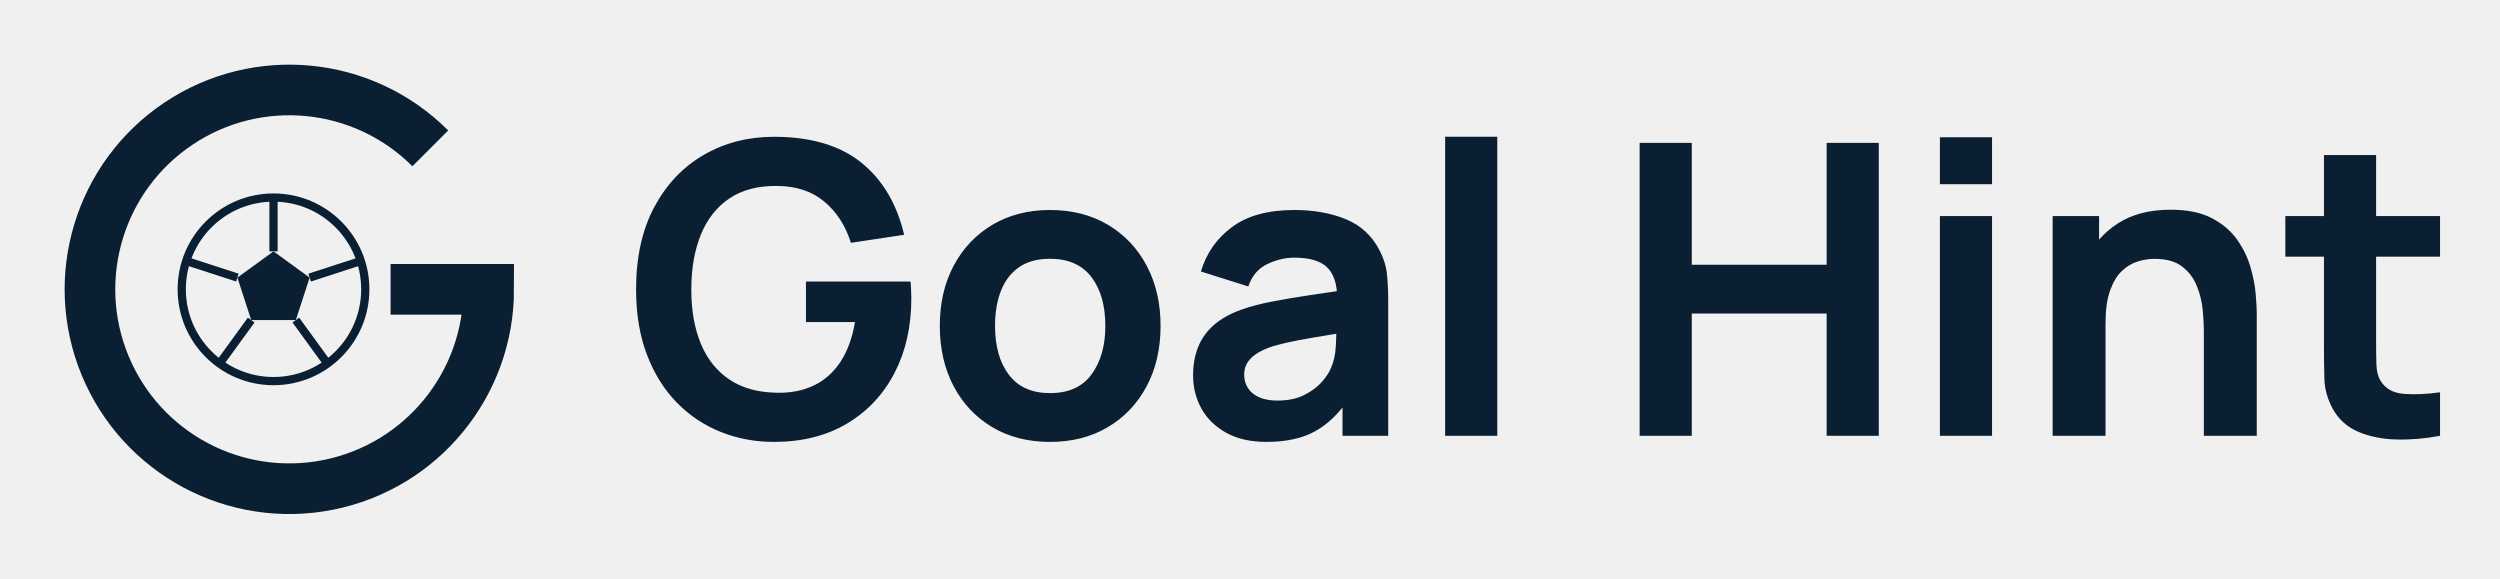
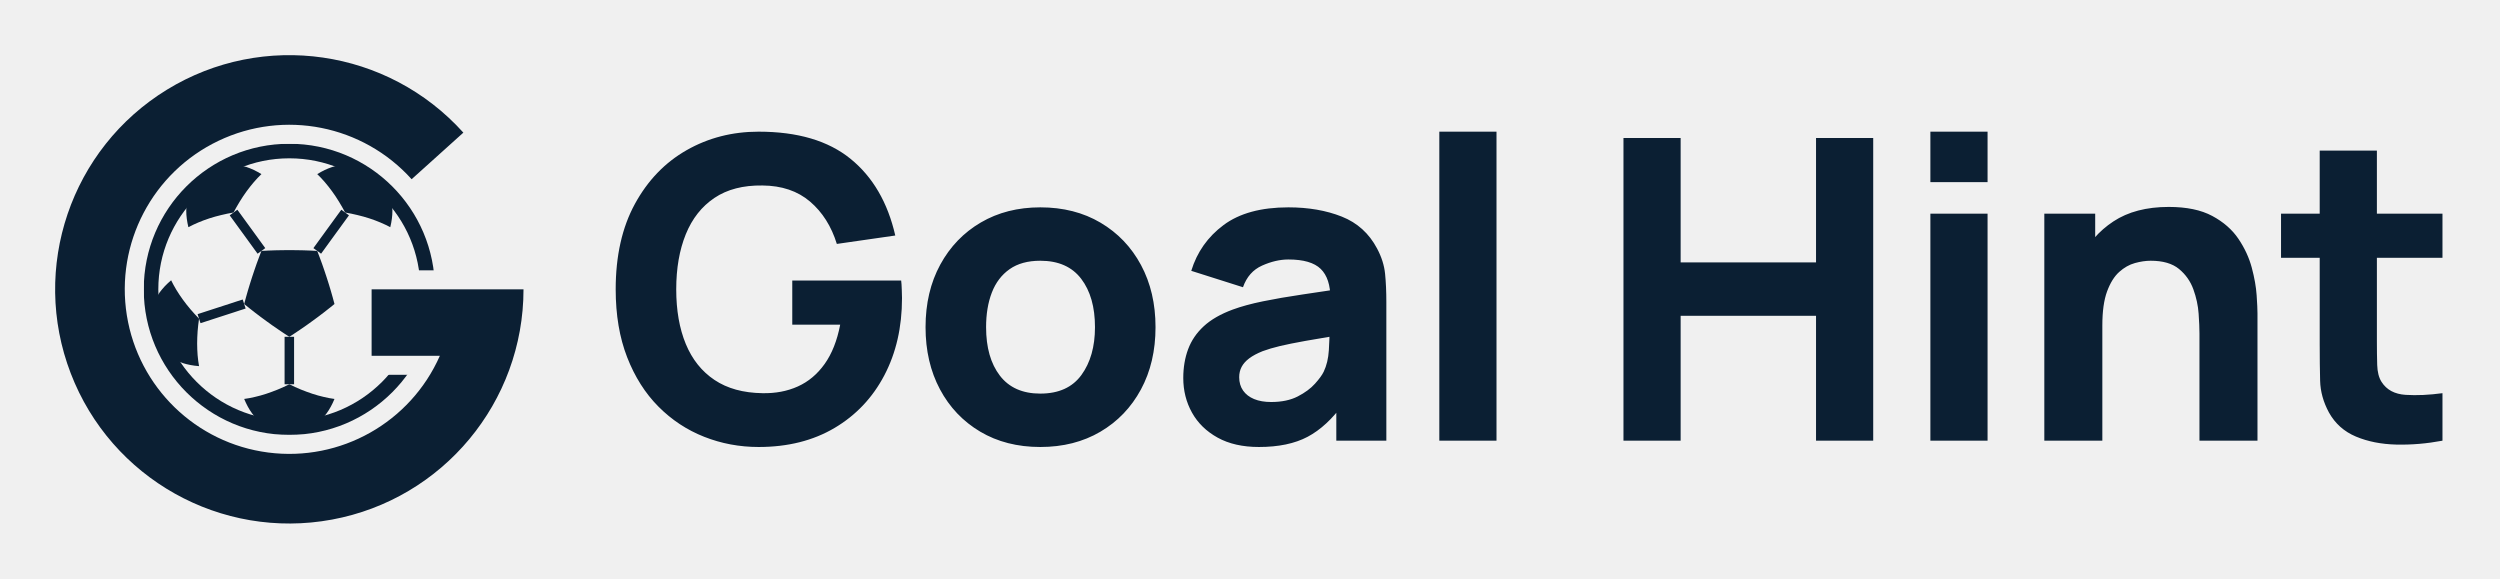
<svg xmlns="http://www.w3.org/2000/svg" width="553" height="128" viewBox="0 0 553 128" role="img" aria-label="Goal Hint">
  <g transform="translate(8 8) scale(.7)">
-     <path d="M124.548 35.452 A63 63 0 1 0 143 80 H112" fill="none" stroke="#0B1F33" stroke-width="16" stroke-linecap="butt" stroke-linejoin="miter" />
-     <g fill="#0B1F33" stroke="#0B1F33">
-       <circle cx="75" cy="80" r="29" fill="none" stroke-width="2.6" />
-       <g fill="none" stroke-width="2.6">
-         <path d="M75 68 L75 51" />
-         <path d="M86.413 76.292 L102.581 71.039" />
-         <path d="M82.053 89.708 L92.046 103.461" />
-         <path d="M67.947 89.708 L57.954 103.461" />
-         <path d="M63.587 76.292 L47.419 71.039" />
-       </g>
-       <polygon points="75.000,68.000 86.413,76.292 82.053,89.708 67.947,89.708 63.587,76.292" stroke="none" />
-     </g>
+     <path d="M134.993 30.484A74 74 0 1 0 154 80H106V101H127.571A52 52 0 1 1 118.644 45.205Z" fill="#0B1F33" />
+     <mask id="goal-hint-ball-5" maskUnits="userSpaceOnUse" x="0" y="0" width="160" height="160">
+       <circle cx="80" cy="80" r="43.7" fill="none" stroke="white" stroke-width="4.6" />
+       <path d="M65.73 84.64L66.29 82.56L66.89 80.45L67.54 78.31L68.22 76.17L68.93 74.04L69.66 71.93L70.42 69.87L71.18 67.86L73.33 67.75L75.52 67.67L77.75 67.63L80 67.61L82.25 67.63L84.48 67.67L86.67 67.75L88.82 67.86L89.58 69.87L90.34 71.93L91.07 74.04L91.78 76.17L92.46 78.31L93.11 80.45L93.71 82.56L94.27 84.64L92.6 85.98L90.87 87.34L89.09 88.69L87.28 90.02L85.46 91.33L83.62 92.6L81.8 93.83L80 95L78.2 93.83L76.38 92.6L74.54 91.33L72.72 90.02L70.91 88.69L69.13 87.34L67.4 85.98ZM48.1 51.09L49.61 49.52L51.22 48.01L52.93 46.56L54.71 45.19L56.56 43.92L58.47 42.74L60.41 41.68L62.36 40.73L63.32 40.73L64.33 40.84L65.39 41.05L66.5 41.36L67.64 41.78L68.81 42.29L69.99 42.9L71.18 43.59L69.99 44.79L68.81 46.1L67.64 47.52L66.5 49.02L65.39 50.61L64.33 52.27L63.32 53.98L62.36 55.73L60.41 56.09L58.47 56.53L56.56 57.02L54.71 57.58L52.93 58.2L51.22 58.88L49.61 59.6L48.1 60.36L47.81 59.02L47.6 57.7L47.47 56.43L47.43 55.22L47.47 54.07L47.6 52.99L47.81 52ZM42.65 101.41L41.62 99.49L40.68 97.48L39.83 95.42L39.08 93.3L38.44 91.14L37.91 88.97L37.5 86.79L37.2 84.64L37.5 83.73L37.91 82.8L38.44 81.86L39.08 80.9L39.83 79.95L40.68 78.99L41.62 78.06L42.65 77.14L43.42 78.64L44.3 80.17L45.29 81.72L46.37 83.27L47.53 84.81L48.78 86.33L50.1 87.82L51.47 89.27L51.21 91.25L51.02 93.23L50.91 95.19L50.87 97.12L50.91 99.01L51.02 100.84L51.21 102.6L51.47 104.27L50.1 104.13L48.78 103.92L47.53 103.65L46.37 103.32L45.29 102.92L44.3 102.47L43.42 101.96ZM97.64 40.73L99.59 41.68L101.53 42.74L103.44 43.92L105.29 45.19L107.07 46.56L108.78 48.01L110.39 49.52L111.9 51.09L112.19 52L112.4 52.99L112.53 54.07L112.57 55.22L112.53 56.43L112.4 57.7L112.19 59.02L111.9 60.36L110.39 59.6L108.78 58.88L107.07 58.2L105.29 57.58L103.44 57.02L101.53 56.53L99.59 56.09L97.64 55.73L96.68 53.98L95.67 52.27L94.61 50.61L93.5 49.02L92.36 47.52L91.19 46.1L90.01 44.79L88.82 43.59L90.01 42.9L91.19 42.29L92.36 41.78L93.5 41.36L94.61 41.05L95.67 40.84L96.68 40.73ZM122.8 84.64L122.5 86.79L122.09 88.97L121.56 91.14L120.92 93.3L120.17 95.42L119.32 97.48L118.38 99.49L117.35 101.41L116.58 101.96L115.7 102.47L114.71 102.92L113.63 103.32L112.47 103.65L111.22 103.92L109.9 104.13L108.53 104.27L108.79 102.6L108.98 100.84L109.09 99.01L109.13 97.12L109.09 95.19L108.98 93.23L108.79 91.25L108.53 89.27L109.9 87.82L111.22 86.33L112.47 84.81L113.63 83.27L114.71 81.72L115.7 80.17L116.58 78.64L117.35 77.14L118.38 78.06L119.32 78.99L120.17 79.95L120.92 80.9L121.56 81.86L122.09 82.8L122.5 83.73ZM88.82 122.14L86.67 122.52L84.48 122.8L82.25 122.97L80 123.02L77.75 122.97L75.52 122.8L73.33 122.52L71.18 122.14L70.42 121.57L69.66 120.89L68.93 120.1L68.22 119.19L67.54 118.19L66.89 117.08L66.29 115.9L65.73 114.64L67.4 114.37L69.13 114L70.91 113.55L72.72 113L74.54 112.36L76.38 111.65L78.2 110.86L80 110L81.8 110.86L83.62 111.65L85.46 112.36L87.28 113L89.09 113.55L90.87 114L92.6 114.37L94.27 114.64L93.71 115.9L93.11 117.08L92.46 118.19L91.78 119.19L91.07 120.1L90.34 120.89L89.58 121.57Z" fill="white" />
+       <path d="M71.18 67.86L69.99 66.22L68.81 64.59L67.64 62.98L66.5 61.41L65.39 59.89L64.33 58.43L63.32 57.04L62.36 55.73M65.73 84.64L63.8 85.26L61.89 85.89L60 86.5L58.15 87.1L56.36 87.68L54.64 88.24L53.01 88.77L51.47 89.27M88.82 67.86L90.01 66.22L91.19 64.59L92.36 62.98L93.5 61.41L94.61 59.89L95.67 58.43L96.68 57.04L97.64 55.73M80 95L80 97.03L80 99.04L80 101.03L80 102.97L80 104.86L80 106.66L80 108.38L80 110" fill="none" stroke="white" stroke-width="3" />
+       <rect x="100" y="74" width="60" height="33" fill="black" />
+     </mask>
+     <rect x="34" y="34" width="92" height="92" fill="#0B1F33" mask="url(#goal-hint-ball-5)" />
  </g>
-   <g fill="#0B1F33" transform="translate(138 96.4) scale(0.045 -0.045)">
-     <path d="M737.167 -30.0Q599.085 -30.0 476.251 19.042Q353.418 68.083 260.043 163.5Q166.667 258.916 113.334 398.708Q60.0 538.5 60 720Q60.0 957.417 149.875 1125Q239.751 1292.584 393.334 1381.209Q546.918 1469.833 737.167 1469.833Q1009.169 1469.833 1166.336 1343.541Q1323.503 1217.249 1377.836 988.164L1116.166 948.664Q1076.083 1075.413 985.208 1151.33Q894.334 1227.247 753.668 1228.163Q612.669 1229.997 519.044 1167.039Q425.42 1104.081 378.545 988.915Q331.671 873.749 331.504 720.0Q331.337 566.251 378.212 452.918Q425.087 339.586 518.878 276.545Q612.669 213.504 753.668 211.67Q854.333 209.837 933.04 247.128Q1011.748 284.419 1063.789 362.251Q1115.831 440.083 1135.998 558.998H895.001V758.501H1409.002Q1411.086 744.251 1412.044 712.168Q1413.002 680.084 1413.002 674.334Q1413.002 468.917 1330.752 309.709Q1248.501 150.5 1097.043 60.25Q945.584 -30.0 737.167 -30.0ZM2094.668 -30.0Q1931.918 -30.0 1810.001 43.0Q1688.084 116.0 1620.542 244.542Q1553.0 373.083 1553.0 540.167Q1553.0 709.25 1622 837.708Q1691 966.167 1812.959 1038.083Q1934.918 1110.0 2094.668 1110.0Q2257.501 1110.0 2379.876 1037.042Q2502.252 964.083 2570.21 835.625Q2638.169 707.167 2638.169 540.167Q2638.169 371.917 2569.71 243.417Q2501.252 114.917 2378.835 42.458Q2256.418 -30.0 2094.668 -30.0ZM2094.668 209.837Q2231.75 209.837 2299.207 302.253Q2366.665 394.668 2366.665 540.167Q2366.665 690.582 2298.249 780.372Q2229.833 870.163 2094.668 870.163Q2001.669 870.163 1941.961 828.33Q1882.253 786.497 1853.379 712.332Q1824.504 638.166 1824.504 540.167Q1824.504 388.918 1893.087 299.377Q1961.669 209.837 2094.668 209.837ZM3159.166 -30.0Q3042.333 -30.0 2961.625 14.458Q2880.917 58.917 2839.458 133.208Q2798.0 207.5 2798.0 297Q2798.0 373.667 2822.541 435.708Q2847.083 497.75 2899.874 544.292Q2952.665 590.834 3038.832 621.501Q3101.665 643.251 3186.706 660.042Q3271.747 676.834 3375.581 691.876Q3479.414 706.918 3598.666 724.835L3506.331 673.667Q3506.748 777.582 3458.373 826.623Q3409.999 875.663 3295.334 875.663Q3229.002 875.663 3162.544 844.039Q3096.086 812.415 3069.503 734.166L2836.333 807.667Q2876.917 943 2989.792 1026.5Q3102.667 1110.0 3295.667 1110.0Q3439.25 1110.0 3549.334 1064.584Q3659.418 1019.167 3714.668 911.501Q3745.168 853.167 3751.168 793.417Q3757.168 733.667 3757.168 661.333V0.0H3532.498V228.165L3566.998 185.831Q3490.998 73.082 3396.457 21.541Q3301.916 -30.0 3159.166 -30.0ZM3212.001 173.169Q3290.5 173.169 3345.166 200.961Q3399.832 228.752 3432.415 266.543Q3464.998 304.333 3476.331 334.665Q3496.248 379.665 3499.456 438.623Q3502.665 497.581 3502.665 535.665L3579.665 514.498Q3464.331 495.748 3387.789 482.665Q3311.248 469.581 3260.416 458.373Q3209.584 447.165 3170.501 433.498Q3129.752 417.831 3102.96 398.707Q3076.169 379.582 3062.67 355.499Q3049.17 331.416 3049.17 300.5Q3049.17 262.251 3068.295 233.543Q3087.42 204.835 3123.711 189.002Q3160.002 173.169 3212.001 173.169ZM4037 0V1470H4293.337V0.0ZM4993 0V1440H5249.337V840.835H5912.333V1440.0H6168.67V0.0H5912.333V600.998H5249.337V0.0ZM6469.0 1236.832V1467.501H6725.337V1236.832ZM6469 0V1080H6725.337V0.0ZM7766.499 0.0V515.165Q7766.499 558.747 7760.874 618.497Q7755.249 678.246 7732.167 736.038Q7709.084 793.829 7660.084 831.83Q7611.085 869.83 7524.334 869.83Q7484.002 869.83 7441.545 856.872Q7399.087 843.914 7363.42 810.04Q7327.754 776.165 7305.462 713.749Q7283.171 651.333 7283.171 551.499L7133.669 619.167Q7133.669 751.916 7186.419 864.041Q7239.169 976.166 7343.335 1043.75Q7447.502 1111.333 7603.17 1111.333Q7726.42 1111.333 7805.462 1070Q7884.504 1028.666 7929.754 964.541Q7975.004 900.415 7995.504 829.623Q8016.003 758.831 8021.253 698.04Q8026.503 637.249 8026.503 604.5V0.0ZM7023.167 0.0V1080.0H7251.503V733.497H7283.171V0.0ZM8927.502 0.0Q8818.085 -20.75 8712.959 -18.083Q8607.833 -15.417 8525.208 19.917Q8442.582 55.25 8399.666 133.333Q8360.999 205.584 8358.915 280.251Q8356.832 354.918 8356.832 449.669V1380.0H8613.169V464.336Q8613.169 400.753 8614.669 350.877Q8616.169 301.002 8635.169 270.336Q8671.169 212.086 8750.086 206.128Q8829.002 200.17 8927.502 213.836ZM8167.0 880.497V1080H8927.502V880.497Z" />
+   <g fill="#0B1F33" transform="translate(133.4 97.48) scale(0.0465 -0.0465)">
+     <path d="M740 -30Q604 -30 481.0 18.5Q358 67 263.5 162.0Q169 257 114.5 397.0Q60 537 60 720Q60 959 151.5 1126.5Q243 1294 397.5 1382.0Q552 1470 740 1470Q1018 1470 1177.0 1341.0Q1336 1212 1390 976L1112 936Q1073 1062 984.5 1137.5Q896 1213 758 1214Q621 1216 530.0 1155.0Q439 1094 393.5 982.0Q348 870 348 720Q348 570 393.5 460.0Q439 350 530.0 289.0Q621 228 758 226Q851 224 926.5 258.0Q1002 292 1054.0 365.0Q1106 438 1128 552H900V762H1418Q1420 749 1421.0 716.0Q1422 683 1422 678Q1422 471 1338.0 311.0Q1254 151 1101.0 60.5Q948 -30 740 -30ZM2080 -30Q1917 -30 1794.0 43.0Q1671 116 1602.5 244.5Q1534 373 1534 540Q1534 709 1604.0 837.5Q1674 966 1797.0 1038.0Q1920 1110 2080 1110Q2243 1110 2366.5 1037.0Q2490 964 2559.0 835.5Q2628 707 2628 540Q2628 372 2558.5 243.5Q2489 115 2365.5 42.5Q2242 -30 2080 -30ZM2080 224Q2211 224 2275.5 312.5Q2340 401 2340 540Q2340 684 2274.5 770.0Q2209 856 2080 856Q1991 856 1934.0 816.0Q1877 776 1849.5 705.0Q1822 634 1822 540Q1822 395 1887.5 309.5Q1953 224 2080 224ZM3120 -30Q3004 -30 2923.5 14.5Q2843 59 2801.5 133.5Q2760 208 2760 298Q2760 373 2783.0 435.0Q2806 497 2857.5 544.5Q2909 592 2996 624Q3056 646 3139.0 663.0Q3222 680 3327.0 695.5Q3432 711 3558 730L3460 676Q3460 772 3414.0 817.0Q3368 862 3260 862Q3200 862 3135.0 833.0Q3070 804 3044 730L2798 808Q2839 942 2952.0 1026.0Q3065 1110 3260 1110Q3403 1110 3514.0 1066.0Q3625 1022 3682 914Q3714 854 3720.0 794.0Q3726 734 3726 660V0H3488V222L3522 176Q3443 67 3351.5 18.5Q3260 -30 3120 -30ZM3178 184Q3253 184 3304.5 210.5Q3356 237 3386.5 271.0Q3417 305 3428 328Q3449 372 3452.5 430.5Q3456 489 3456 528L3536 508Q3415 488 3340.0 474.5Q3265 461 3219.0 450.0Q3173 439 3138 426Q3098 410 3073.5 391.5Q3049 373 3037.5 351.0Q3026 329 3026 302Q3026 265 3044.5 238.5Q3063 212 3097.0 198.0Q3131 184 3178 184ZM3978 0V1470H4250V0ZM4854 0V1440H5126V848H5770V1440H6042V0H5770V594H5126V0ZM6314 1230V1470H6586V1230ZM6314 0V1080H6586V0ZM7594 0V510Q7594 547 7590.0 604.5Q7586 662 7565.0 720.0Q7544 778 7496.5 817.0Q7449 856 7362 856Q7327 856 7287.0 845.0Q7247 834 7212.0 802.5Q7177 771 7154.5 710.0Q7132 649 7132 548L6976 622Q6976 750 7028.0 862.0Q7080 974 7184.5 1043.0Q7289 1112 7448 1112Q7575 1112 7655.0 1069.0Q7735 1026 7779.5 960.0Q7824 894 7843.0 822.5Q7862 751 7866.0 692.0Q7870 633 7870 606V0ZM6856 0V1080H7098V722H7132V0ZM8750 0Q8638 -21 8530.5 -18.5Q8423 -16 8338.5 19.5Q8254 55 8210 134Q8170 208 8168.0 284.5Q8166 361 8166 458V1380H8438V474Q8438 411 8439.5 360.5Q8441 310 8460 280Q8496 223 8575.0 218.0Q8654 213 8750 226ZM7982 870V1080H8750V870Z" />
  </g>
</svg>
